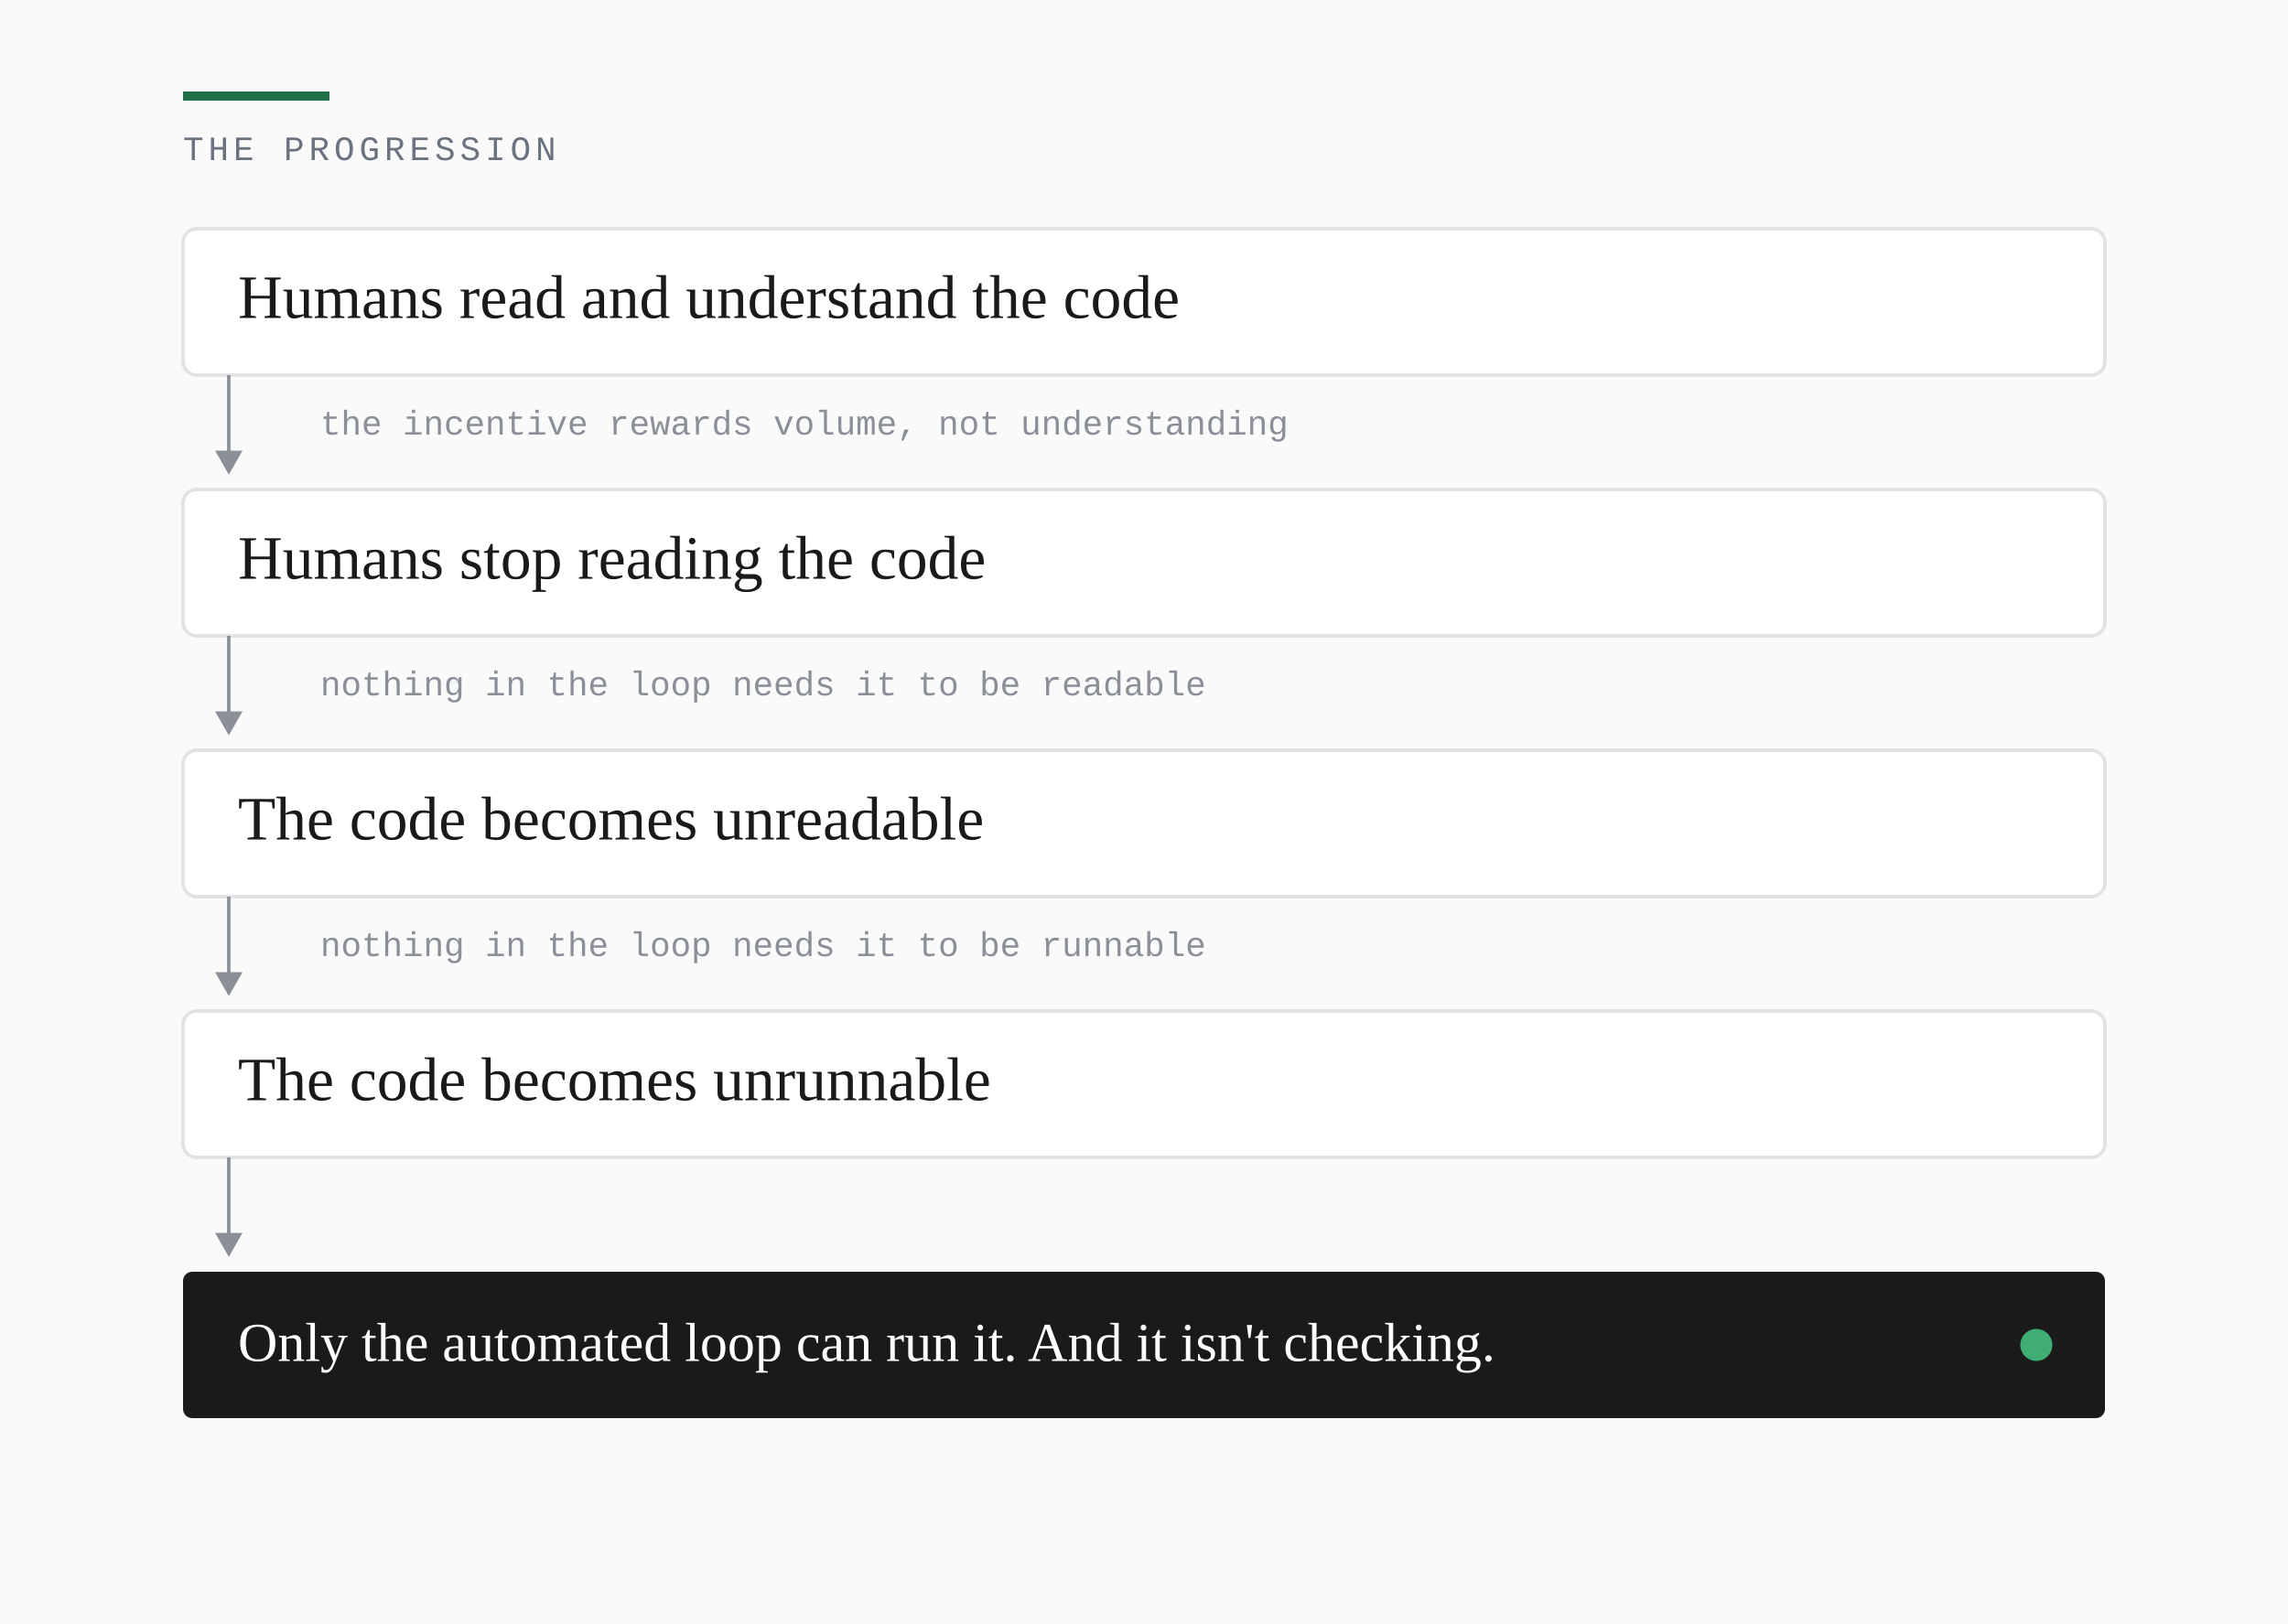
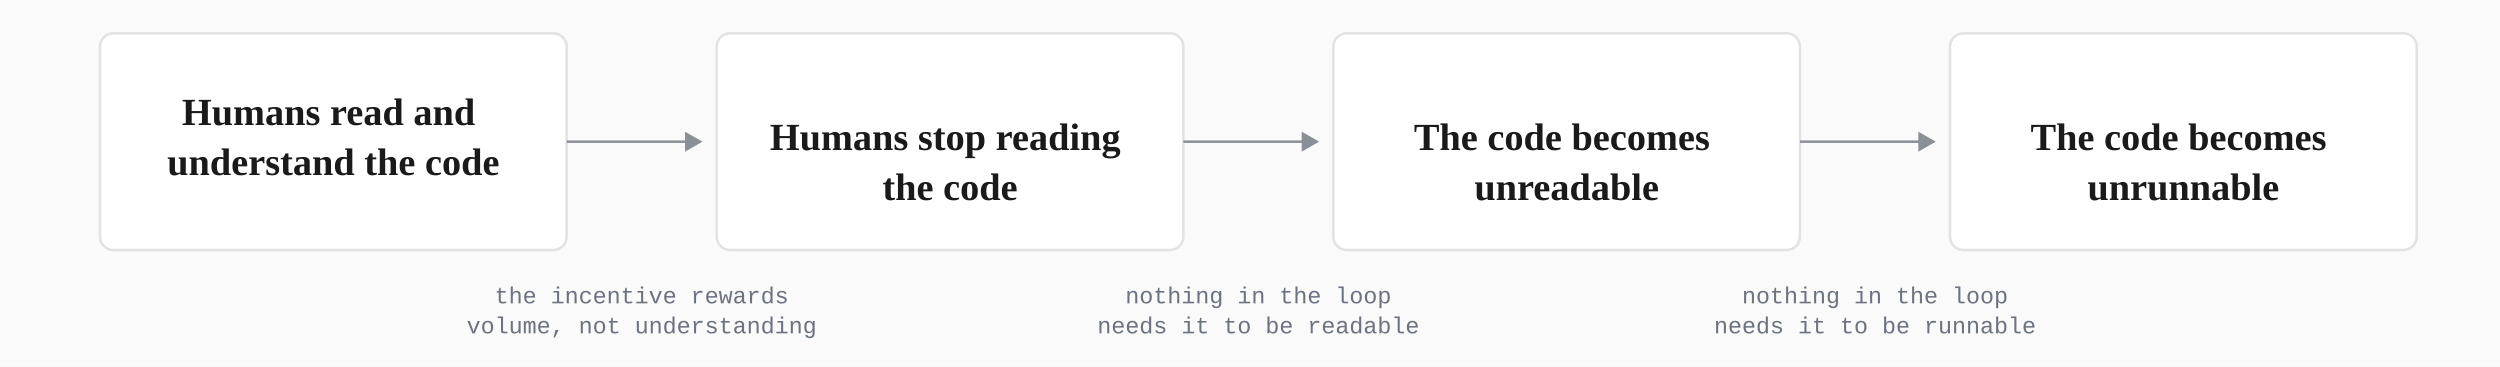
- <svg xmlns="http://www.w3.org/2000/svg" viewBox="0 0 1000 710" font-family="Georgia, 'Times New Roman', serif">
+ <svg xmlns="http://www.w3.org/2000/svg" viewBox="0 0 1500 220" font-family="Georgia, 'Times New Roman', serif">
+   <rect x="0" y="0" width="1500" height="220" fill="#fafafa" />
+   <rect x="60" y="20" width="280" height="130" rx="8" fill="#ffffff" stroke="#e2e2e2" stroke-width="1.5" />
+   <text x="200" y="75" font-size="23" font-weight="bold" fill="#1a1a1a" text-anchor="middle">
+     <tspan x="200" dy="0">Humans read and</tspan>
+     <tspan x="200" dy="30">understand the code</tspan>
+   </text>
+   <line x1="340" y1="85" x2="420" y2="85" stroke="#8a8f98" stroke-width="1.5" marker-end="url(#arrow2)" />
+   <text x="385" y="182" font-family="'Courier New', monospace" font-size="14" fill="#6b7280" text-anchor="middle">the incentive rewards</text>
+   <text x="385" y="200" font-family="'Courier New', monospace" font-size="14" fill="#6b7280" text-anchor="middle">volume, not understanding</text>
+   <rect x="430" y="20" width="280" height="130" rx="8" fill="#ffffff" stroke="#e2e2e2" stroke-width="1.5" />
+   <text x="570" y="90" font-size="23" font-weight="bold" fill="#1a1a1a" text-anchor="middle">
+     <tspan x="570" dy="0">Humans stop reading</tspan>
+     <tspan x="570" dy="30">the code</tspan>
+   </text>
+   <line x1="710" y1="85" x2="790" y2="85" stroke="#8a8f98" stroke-width="1.5" marker-end="url(#arrow2)" />
+   <text x="755" y="182" font-family="'Courier New', monospace" font-size="14" fill="#6b7280" text-anchor="middle">nothing in the loop</text>
+   <text x="755" y="200" font-family="'Courier New', monospace" font-size="14" fill="#6b7280" text-anchor="middle">needs it to be readable</text>
+   <rect x="800" y="20" width="280" height="130" rx="8" fill="#ffffff" stroke="#e2e2e2" stroke-width="1.5" />
+   <text x="940" y="90" font-size="23" font-weight="bold" fill="#1a1a1a" text-anchor="middle">
+     <tspan x="940" dy="0">The code becomes</tspan>
+     <tspan x="940" dy="30">unreadable</tspan>
+   </text>
+   <line x1="1080" y1="85" x2="1160" y2="85" stroke="#8a8f98" stroke-width="1.5" marker-end="url(#arrow2)" />
+   <text x="1125" y="182" font-family="'Courier New', monospace" font-size="14" fill="#6b7280" text-anchor="middle">nothing in the loop</text>
+   <text x="1125" y="200" font-family="'Courier New', monospace" font-size="14" fill="#6b7280" text-anchor="middle">needs it to be runnable</text>
+   <rect x="1170" y="20" width="280" height="130" rx="8" fill="#ffffff" stroke="#e2e2e2" stroke-width="1.5" />
+   <text x="1310" y="90" font-size="23" font-weight="bold" fill="#1a1a1a" text-anchor="middle">
+     <tspan x="1310" dy="0">The code becomes</tspan>
+     <tspan x="1310" dy="30">unrunnable</tspan>
+   </text>
  <defs>
-     <marker id="arrowhead" markerWidth="8" markerHeight="8" refX="6" refY="4" orient="auto">
+     <marker id="arrow2" markerWidth="8" markerHeight="8" refX="6" refY="4" orient="auto">
      <path d="M0,0 L0,8 L7,4 Z" fill="#8a8f98" />
    </marker>
  </defs>
-   <rect x="0" y="0" width="1000" height="710" fill="#fafafa" />
-   <rect x="80" y="40" width="64" height="4" fill="#1f6f4a" />
-   <text x="80" y="70" font-family="'Courier New', monospace" font-size="15" letter-spacing="2" fill="#6b7280">THE PROGRESSION</text>
-   <rect x="80" y="100" width="840" height="64" rx="6" fill="#ffffff" stroke="#e2e2e2" stroke-width="1.5" />
-   <text x="104" y="139" font-size="27" fill="#1a1a1a">Humans read and understand the code</text>
-   <line x1="100" y1="164" x2="100" y2="206" stroke="#8a8f98" stroke-width="1.5" marker-end="url(#arrowhead)" />
-   <text x="140" y="190" font-family="'Courier New', monospace" font-size="15" fill="#8a8f98">the incentive rewards volume, not understanding</text>
-   <rect x="80" y="214" width="840" height="64" rx="6" fill="#ffffff" stroke="#e2e2e2" stroke-width="1.5" />
-   <text x="104" y="253" font-size="27" fill="#1a1a1a">Humans stop reading the code</text>
-   <line x1="100" y1="278" x2="100" y2="320" stroke="#8a8f98" stroke-width="1.5" marker-end="url(#arrowhead)" />
-   <text x="140" y="304" font-family="'Courier New', monospace" font-size="15" fill="#8a8f98">nothing in the loop needs it to be readable</text>
-   <rect x="80" y="328" width="840" height="64" rx="6" fill="#ffffff" stroke="#e2e2e2" stroke-width="1.5" />
-   <text x="104" y="367" font-size="27" fill="#1a1a1a">The code becomes unreadable</text>
-   <line x1="100" y1="392" x2="100" y2="434" stroke="#8a8f98" stroke-width="1.5" marker-end="url(#arrowhead)" />
-   <text x="140" y="418" font-family="'Courier New', monospace" font-size="15" fill="#8a8f98">nothing in the loop needs it to be runnable</text>
-   <rect x="80" y="442" width="840" height="64" rx="6" fill="#ffffff" stroke="#e2e2e2" stroke-width="1.5" />
-   <text x="104" y="481" font-size="27" fill="#1a1a1a">The code becomes unrunnable</text>
-   <line x1="100" y1="506" x2="100" y2="548" stroke="#8a8f98" stroke-width="1.5" marker-end="url(#arrowhead)" />
-   <rect x="80" y="556" width="840" height="64" rx="4" fill="#1a1a1a" />
-   <text x="104" y="595" font-size="24" fill="#ffffff">Only the automated loop can run it. And it isn't checking.</text>
-   <circle cx="890" cy="588" r="7" fill="#3fae74" />
</svg>
